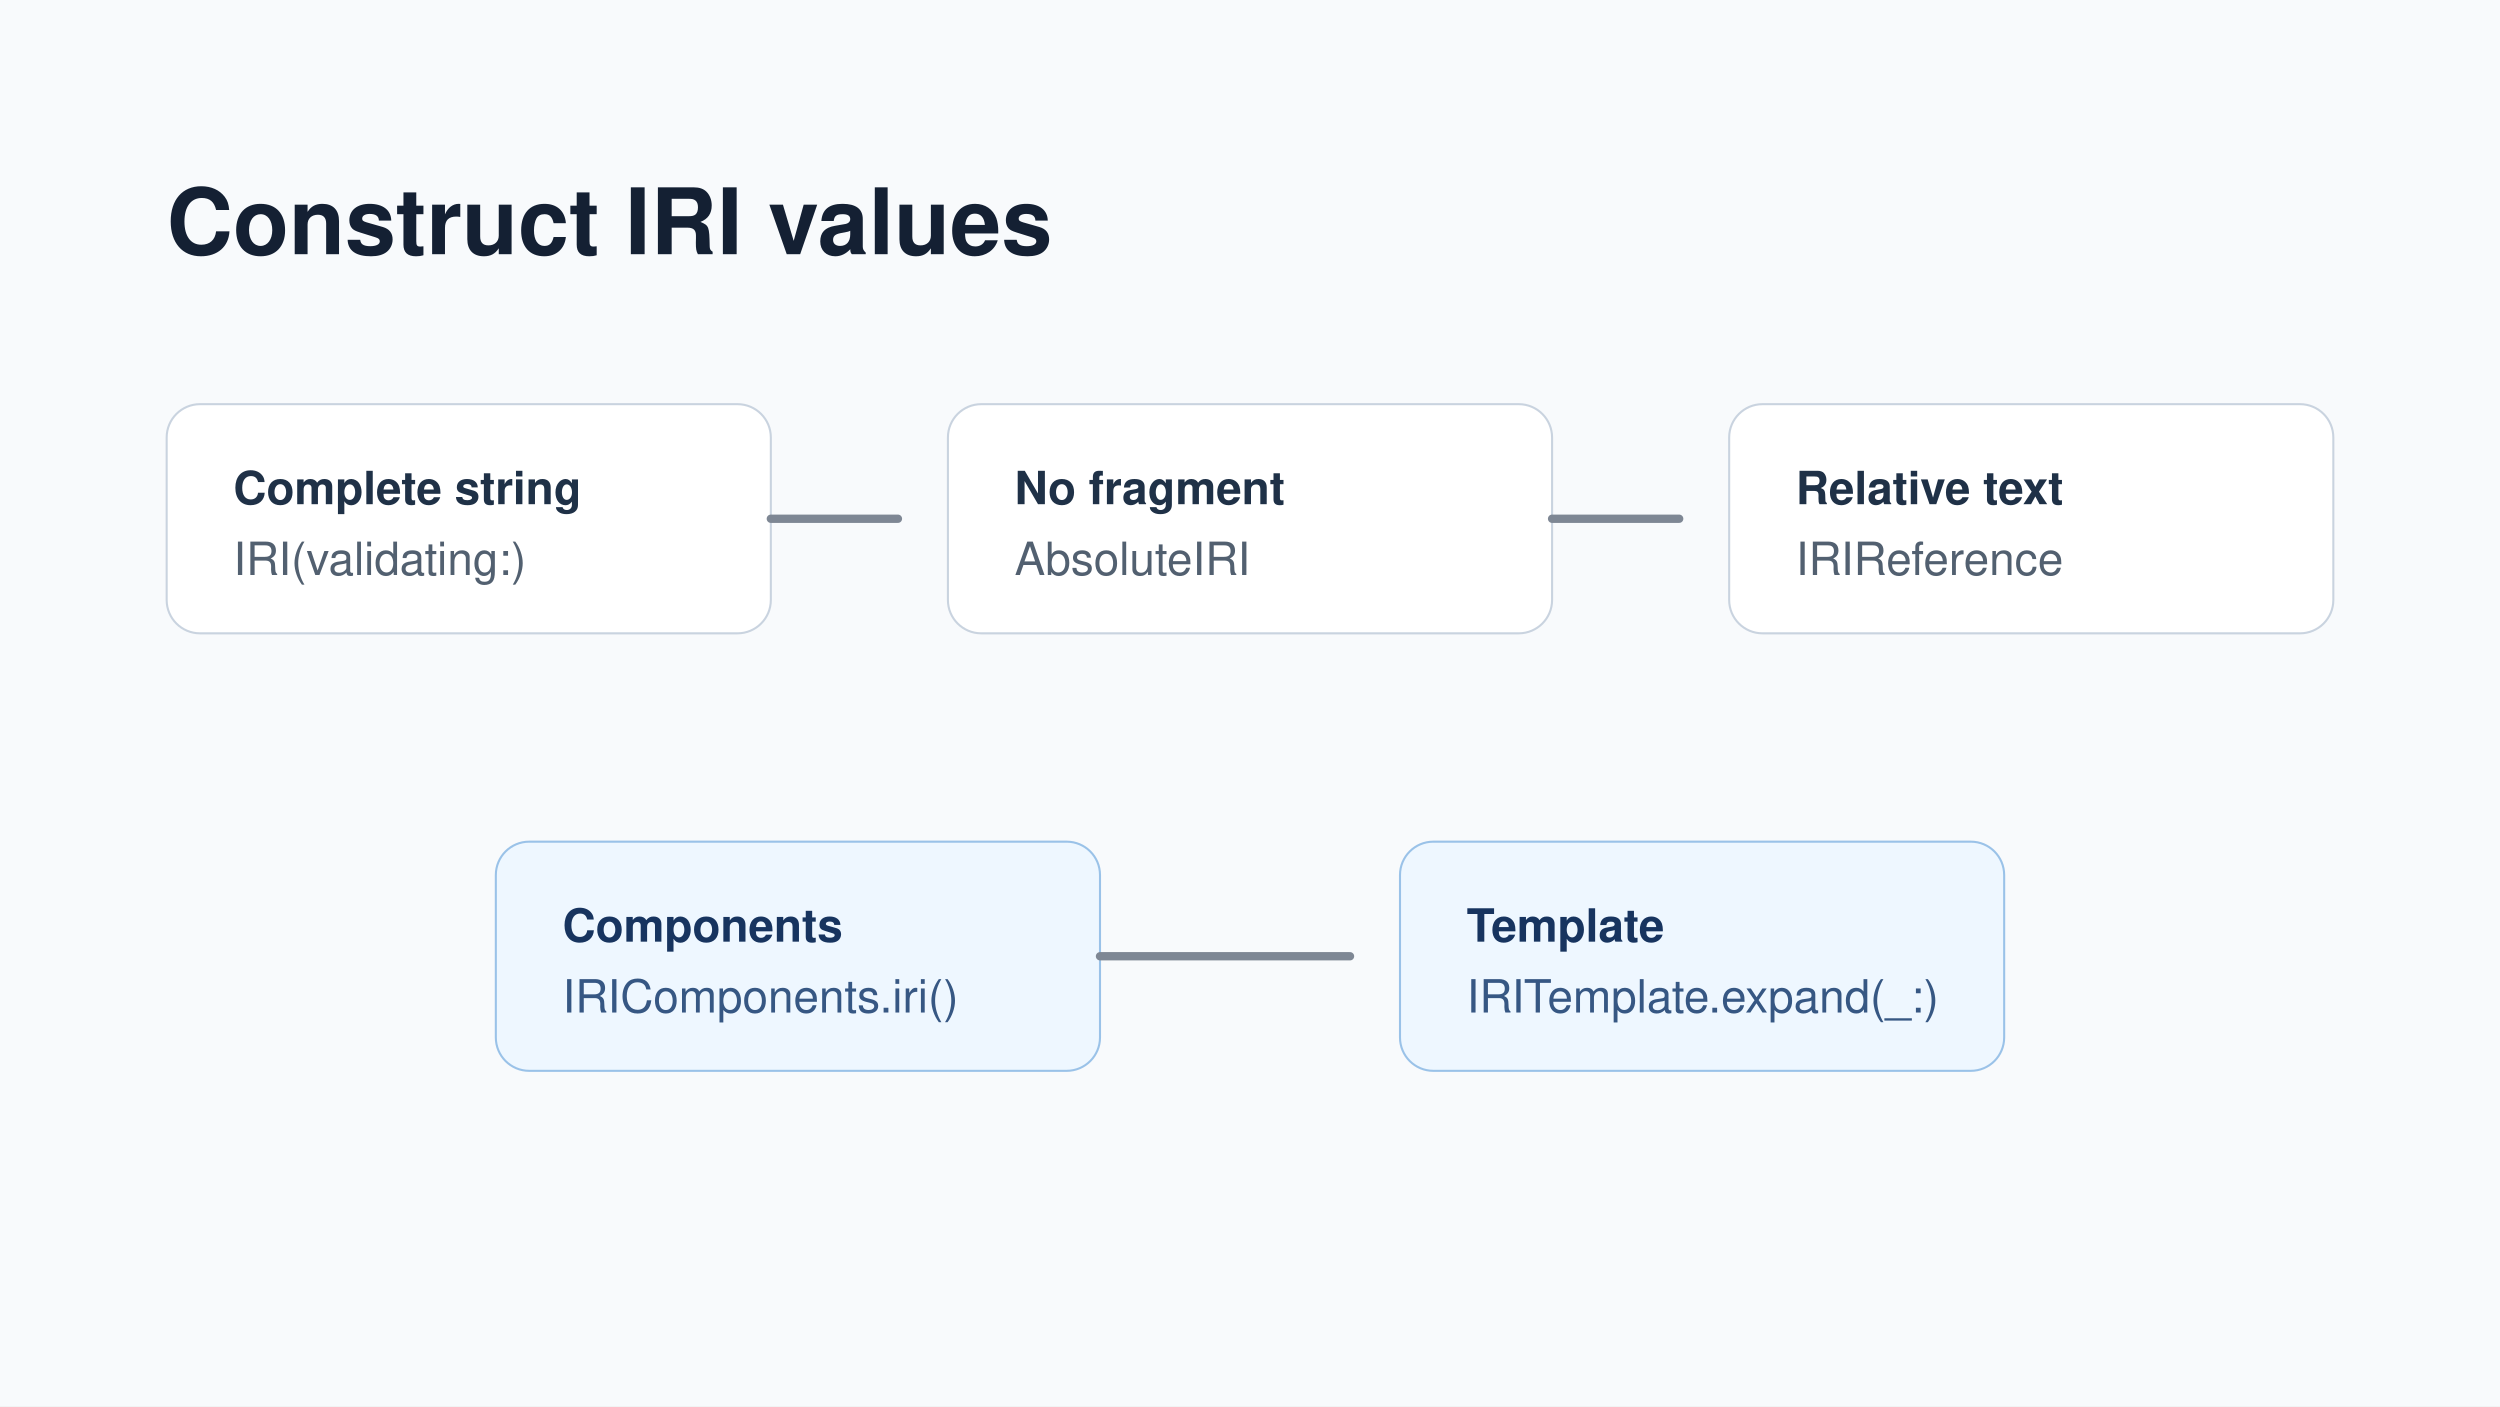
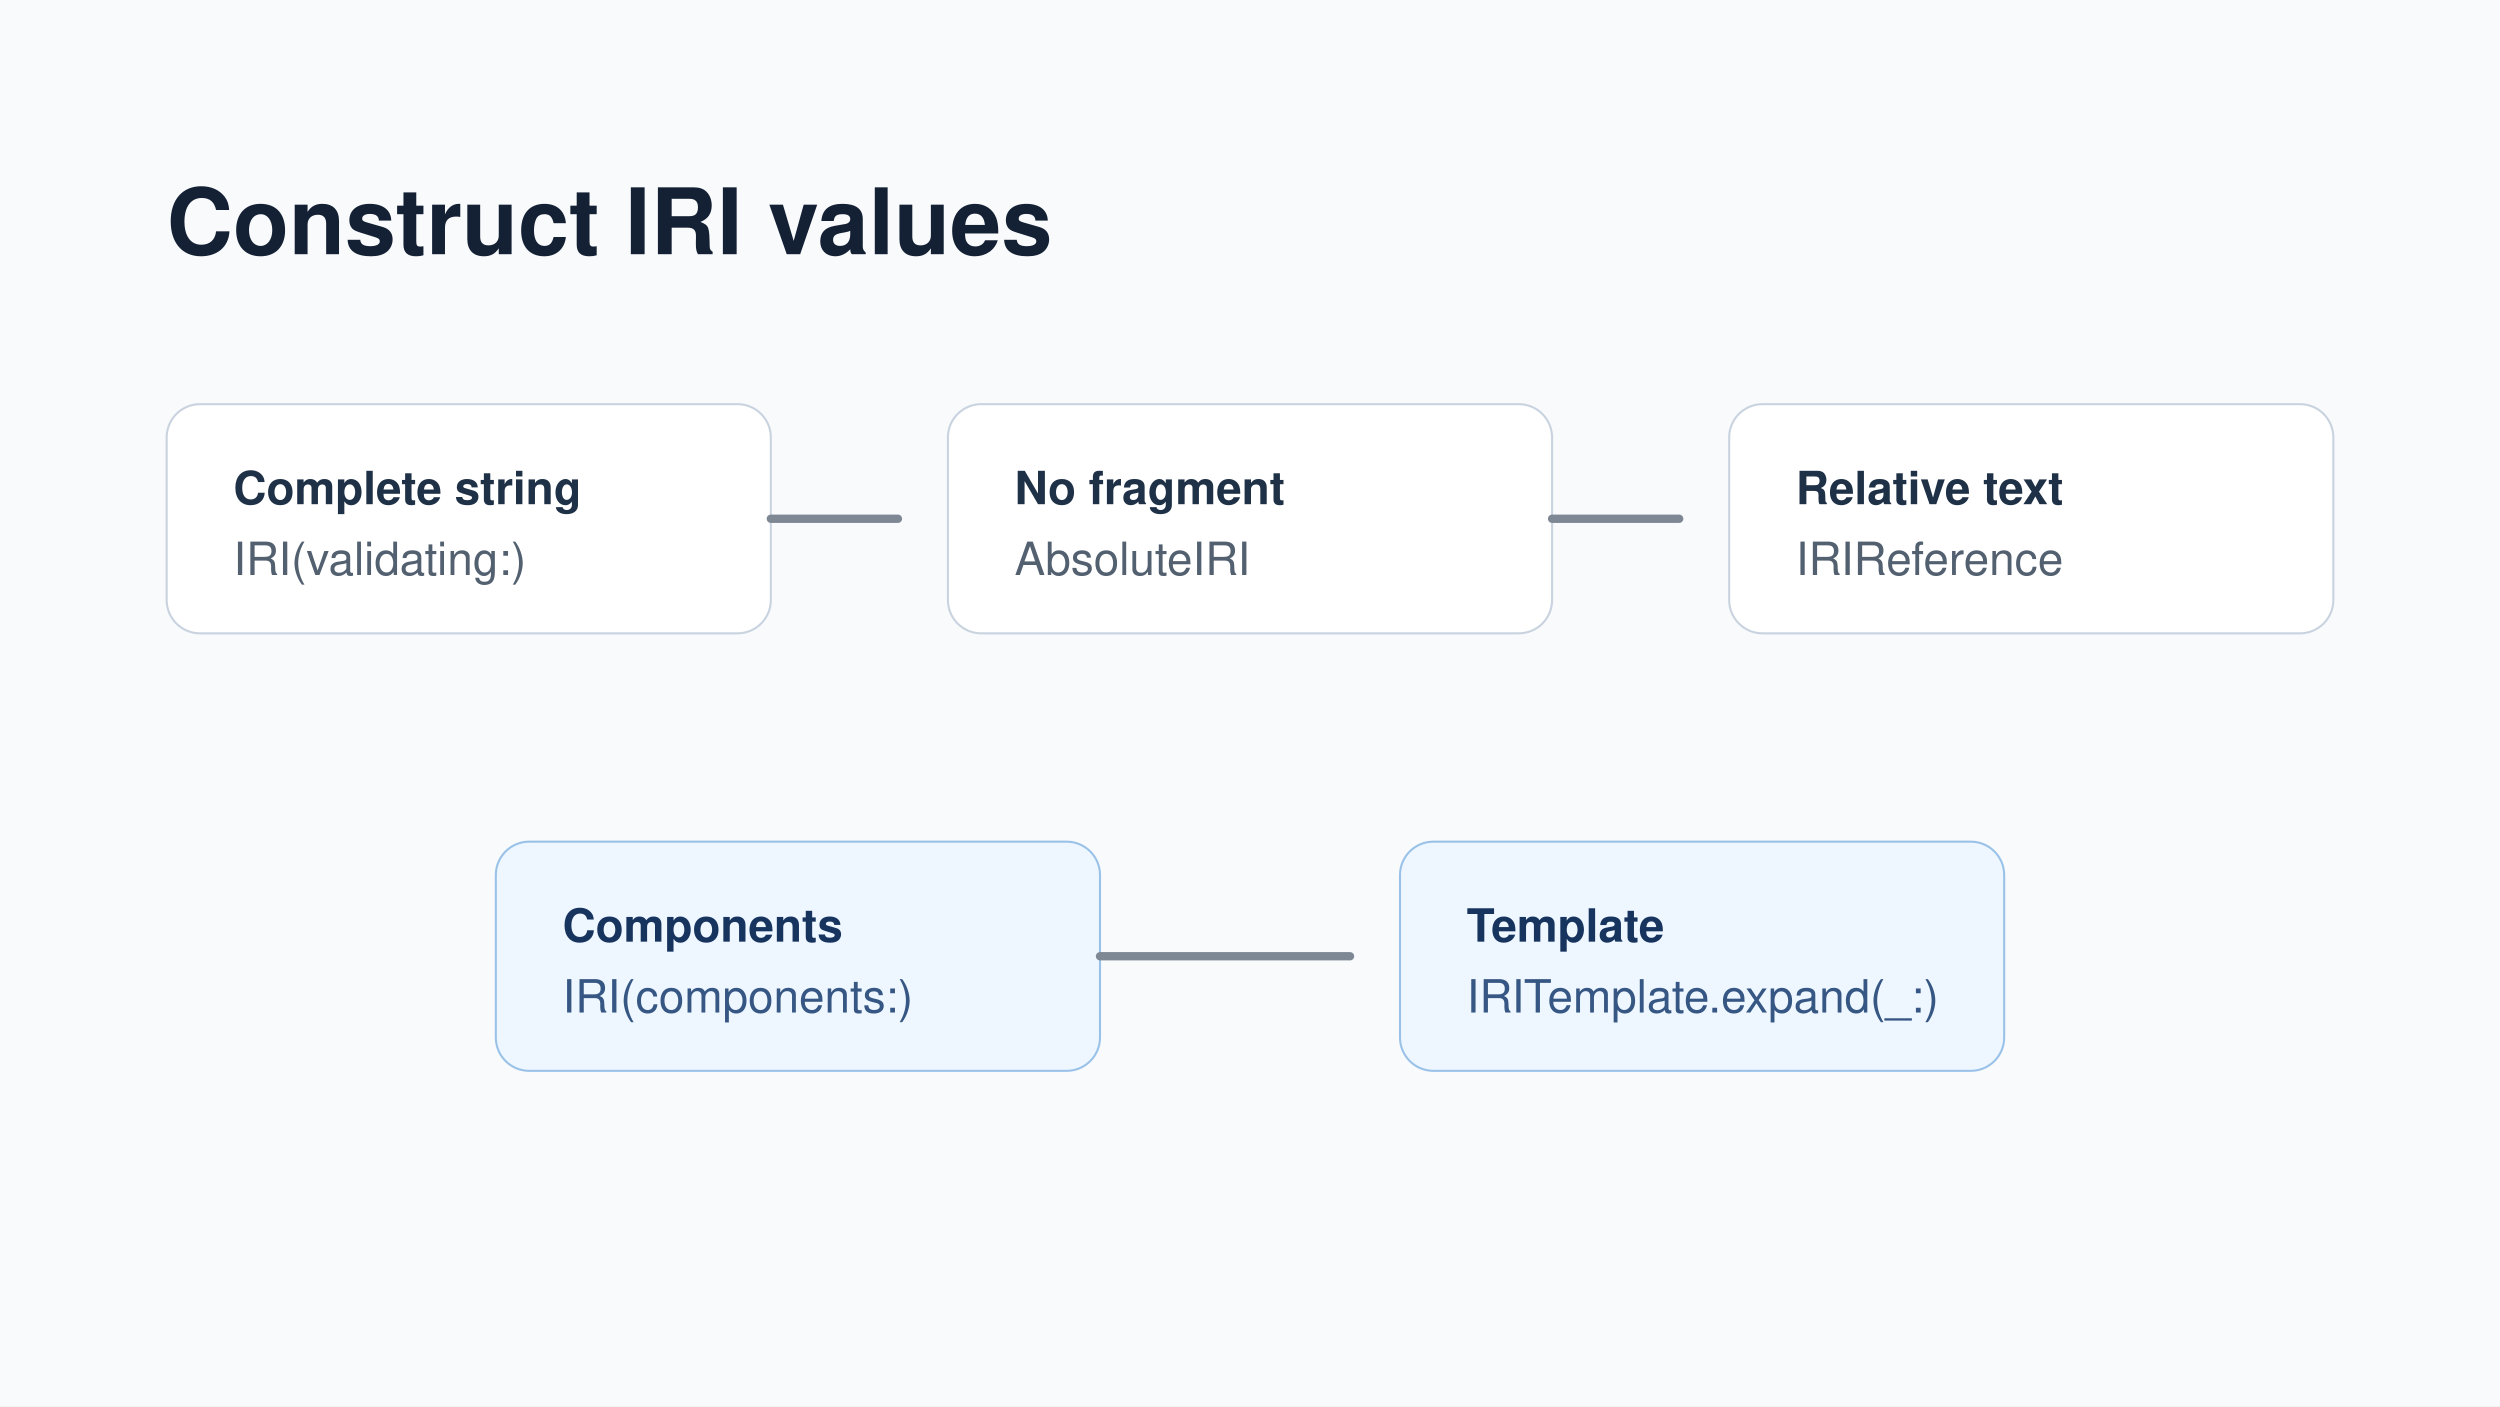
<svg xmlns="http://www.w3.org/2000/svg" viewBox="0 0 1200 675" role="img" aria-labelledby="title desc">
  <rect width="1200" height="675" fill="#f8fafc" />
  <text x="80" y="122" font-family="Avenir Next, Helvetica, Arial, sans-serif" font-size="44" font-weight="700" fill="#142033">Construct IRI values</text>
  <g font-family="Avenir Next, Helvetica, Arial, sans-serif" font-size="22">
    <rect x="80" y="194" width="290" height="110" rx="16" fill="#ffffff" stroke="#c9d3df" />
    <text x="112" y="242" font-weight="700" fill="#1f3147">Complete string</text>
    <text x="112" y="276" fill="#526070">IRI(validating:)</text>
    <rect x="455" y="194" width="290" height="110" rx="16" fill="#ffffff" stroke="#c9d3df" />
    <text x="487" y="242" font-weight="700" fill="#1f3147">No fragment</text>
    <text x="487" y="276" fill="#526070">AbsoluteIRI</text>
    <rect x="830" y="194" width="290" height="110" rx="16" fill="#ffffff" stroke="#c9d3df" />
    <text x="862" y="242" font-weight="700" fill="#1f3147">Relative text</text>
    <text x="862" y="276" fill="#526070">IRIReference</text>
    <rect x="238" y="404" width="290" height="110" rx="16" fill="#eef7ff" stroke="#9ac2e8" />
    <text x="270" y="452" font-weight="700" fill="#17345f">Components</text>
-     <text x="270" y="486" fill="#365783">IRIComponents.iri()</text>
+     <text x="270" y="486" fill="#365783">IRI(components:)</text>
    <rect x="672" y="404" width="290" height="110" rx="16" fill="#eef7ff" stroke="#9ac2e8" />
    <text x="704" y="452" font-weight="700" fill="#17345f">Template</text>
    <text x="704" y="486" fill="#365783">IRITemplate.expand(_:)</text>
  </g>
  <path d="M370 249h61" stroke="#7e8794" stroke-width="4" stroke-linecap="round" />
  <path d="M745 249h61" stroke="#7e8794" stroke-width="4" stroke-linecap="round" />
  <path d="M528 459h120" stroke="#7e8794" stroke-width="4" stroke-linecap="round" />
</svg>
